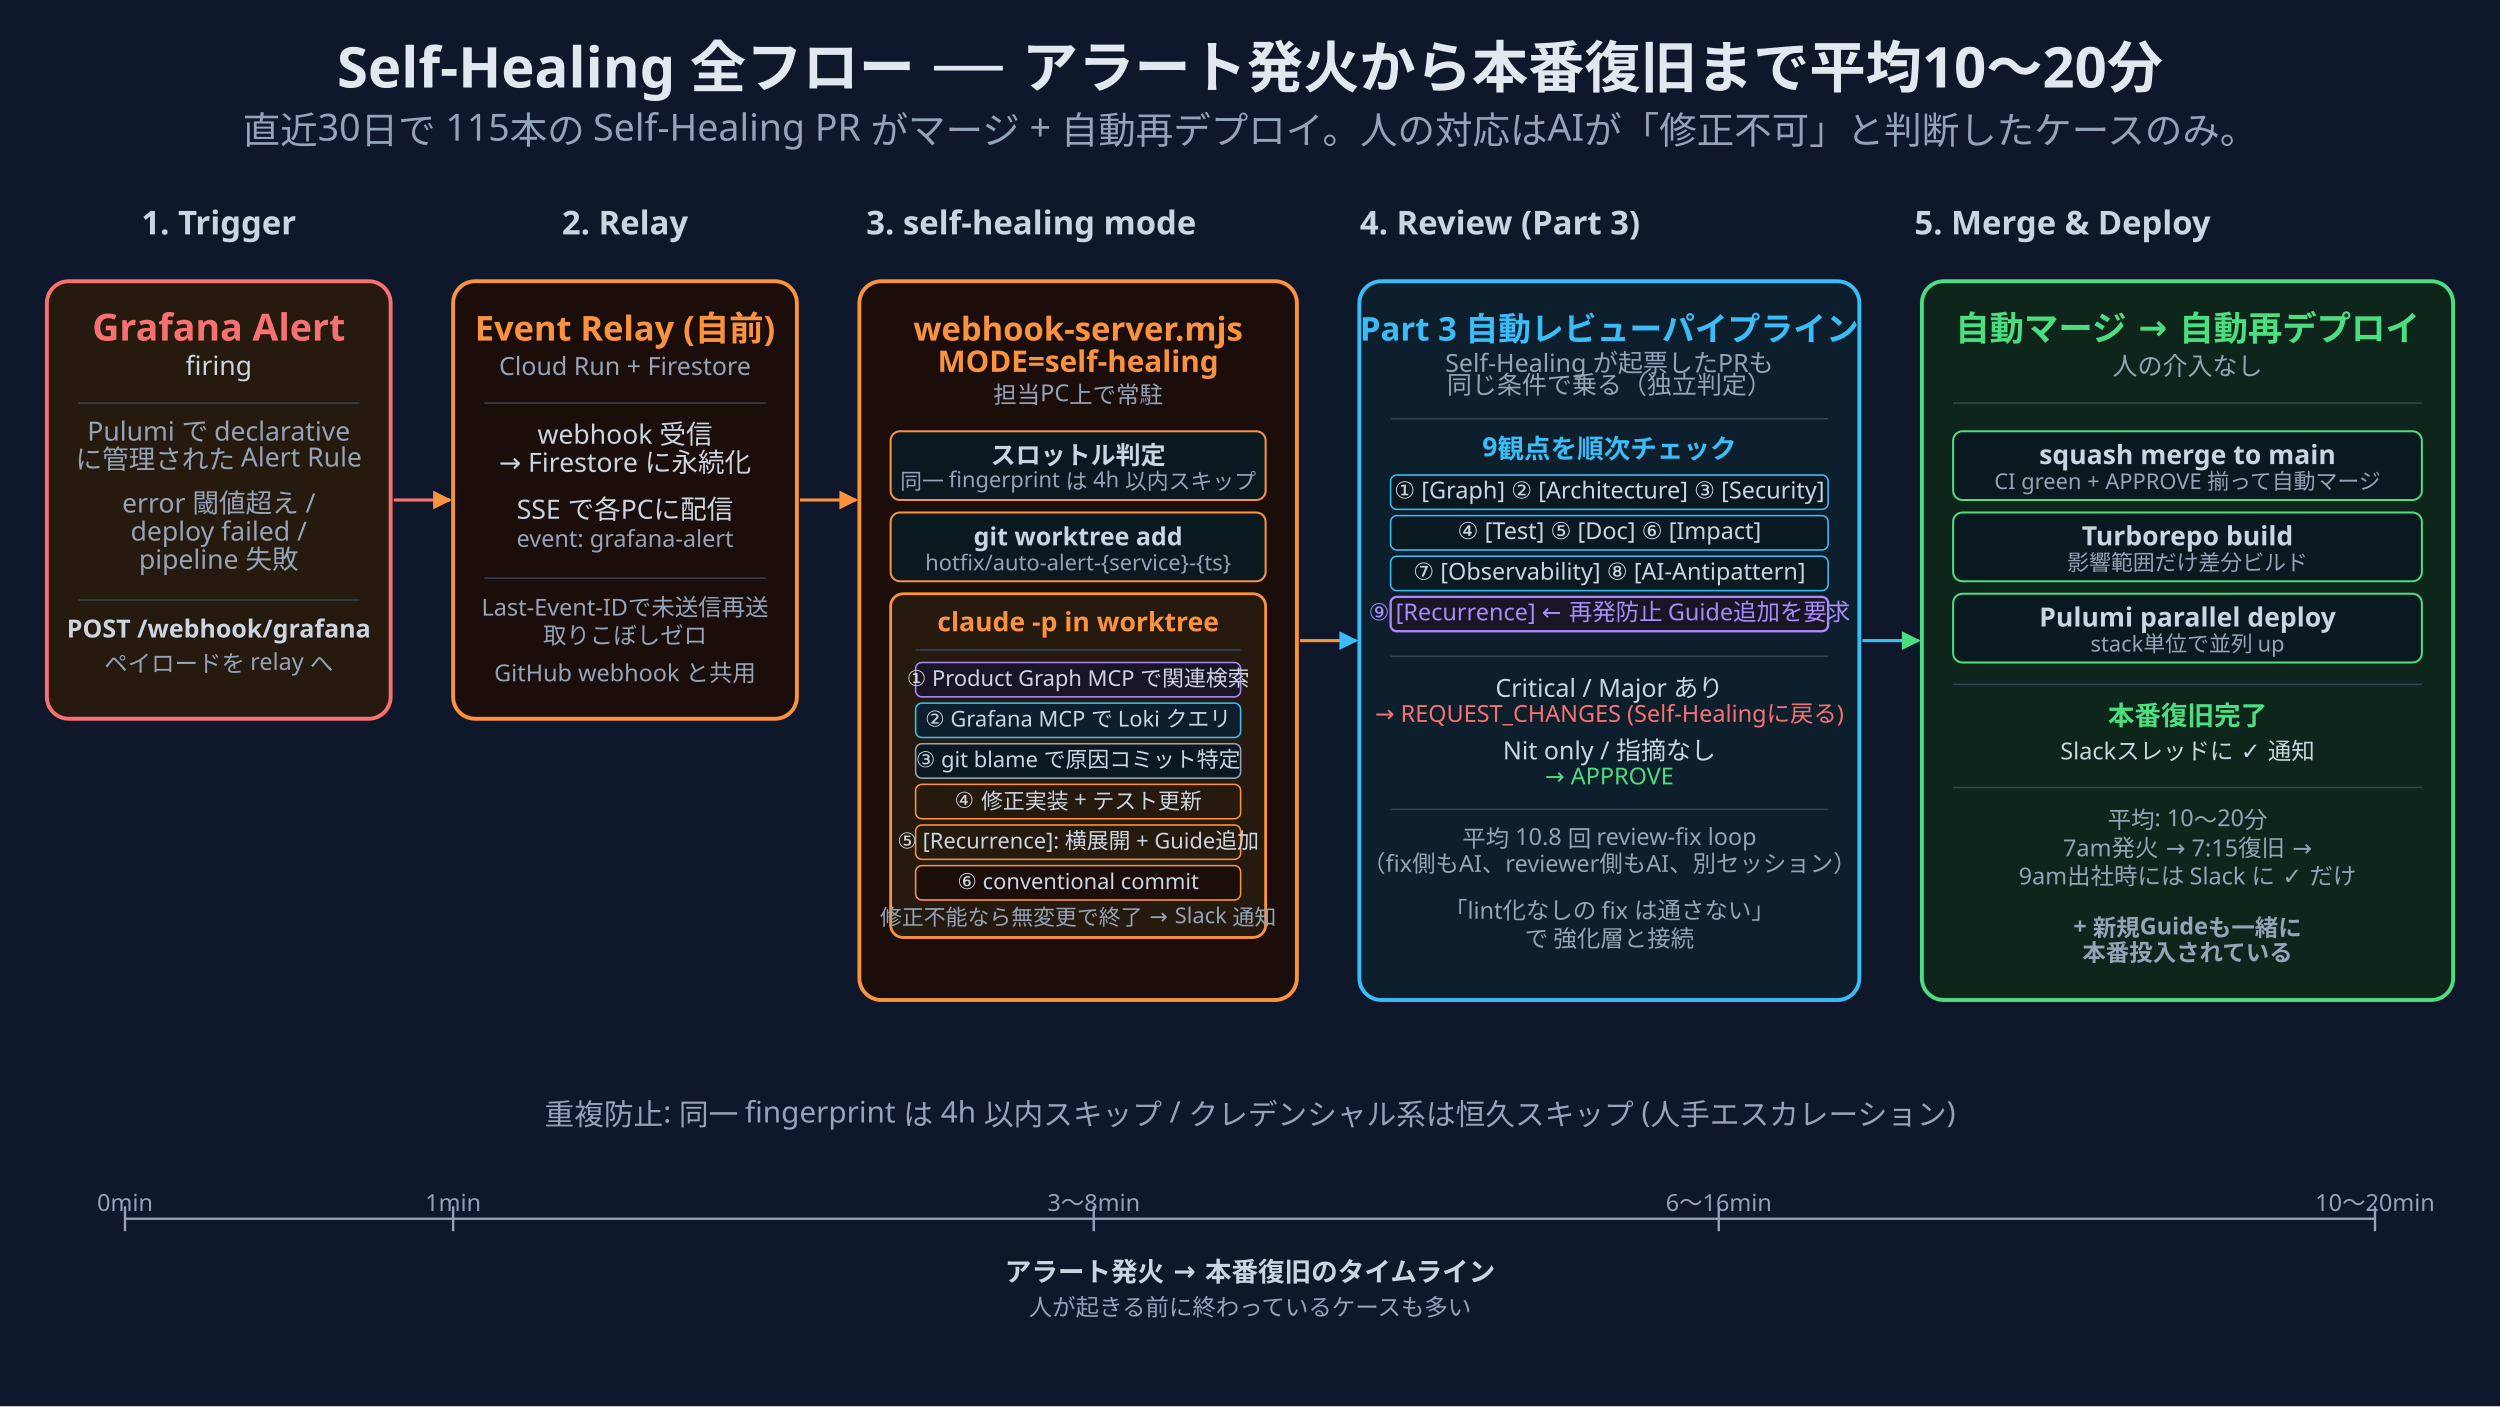
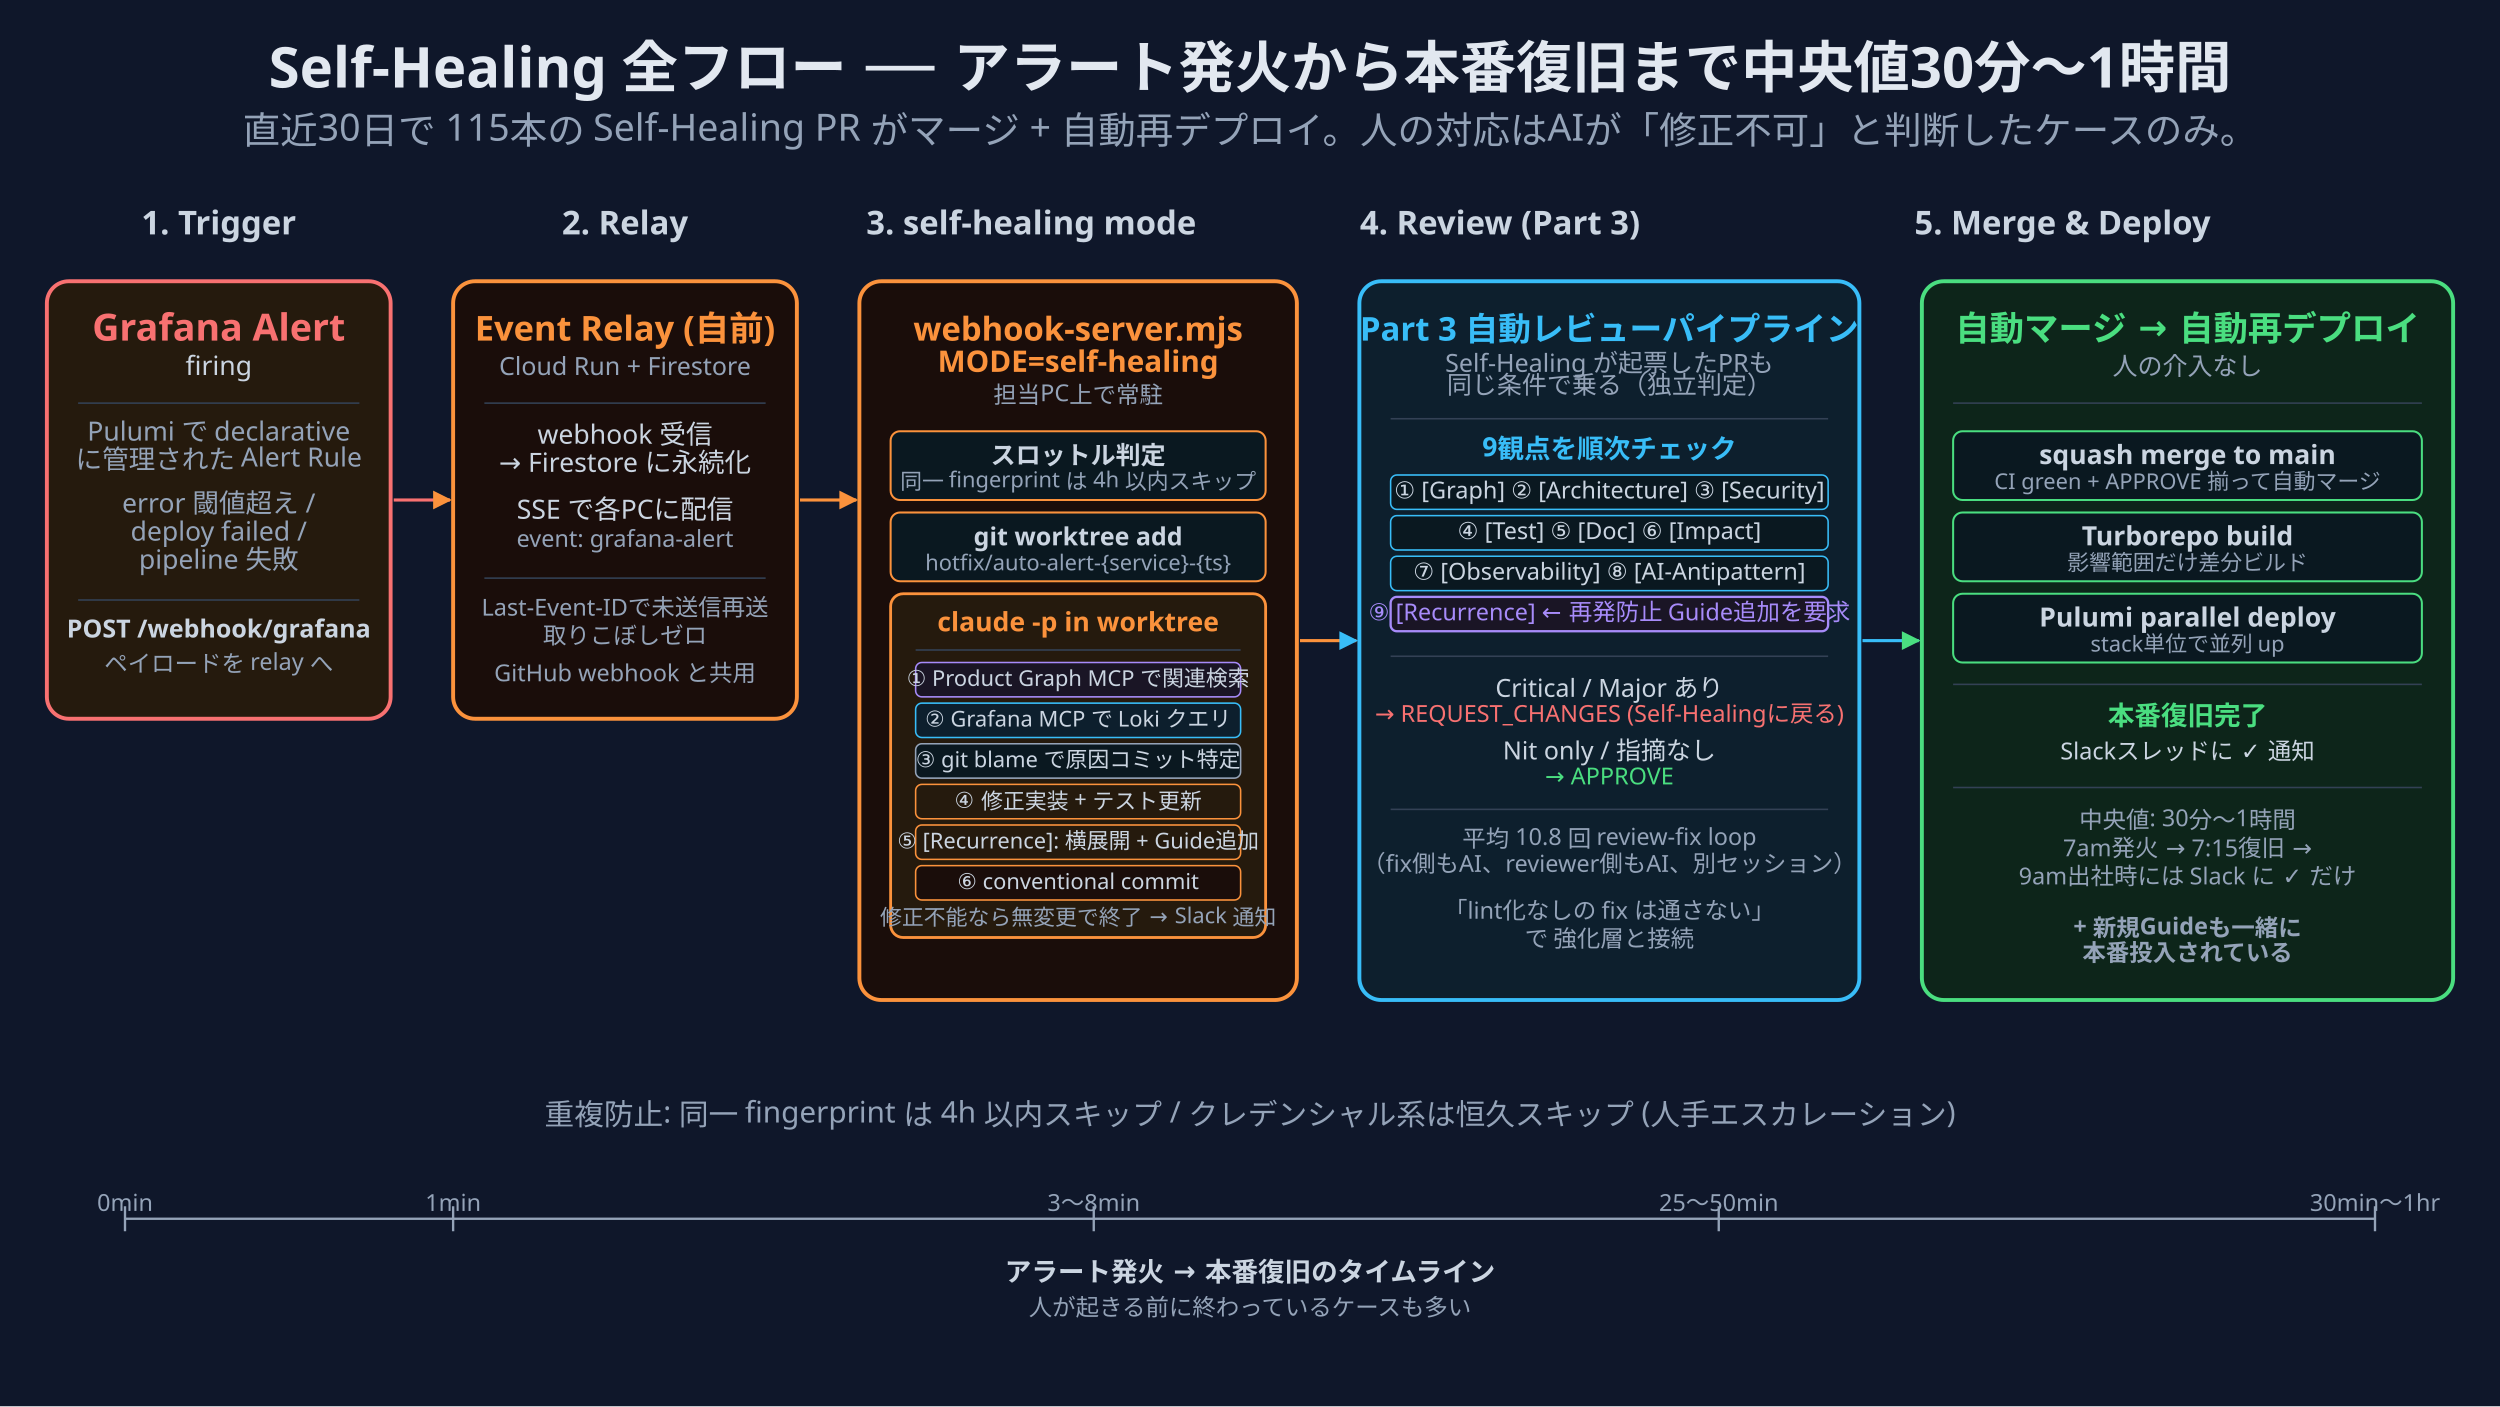
<svg xmlns="http://www.w3.org/2000/svg" width="1600" height="900" viewBox="0 0 1600 900">
  <rect width="1600" height="900" fill="#0f172a" />
  <defs>
    <marker id="a-94a3b8" viewBox="0 0 10 10" refX="9" refY="5" markerWidth="6" markerHeight="6" orient="auto-start-reverse">
      <path d="M 0 0 L 10 5 L 0 10 z" fill="#94a3b8" />
    </marker>
    <marker id="a-4ade80" viewBox="0 0 10 10" refX="9" refY="5" markerWidth="6" markerHeight="6" orient="auto-start-reverse">
      <path d="M 0 0 L 10 5 L 0 10 z" fill="#4ade80" />
    </marker>
    <marker id="a-38bdf8" viewBox="0 0 10 10" refX="9" refY="5" markerWidth="6" markerHeight="6" orient="auto-start-reverse">
      <path d="M 0 0 L 10 5 L 0 10 z" fill="#38bdf8" />
    </marker>
    <marker id="a-fb923c" viewBox="0 0 10 10" refX="9" refY="5" markerWidth="6" markerHeight="6" orient="auto-start-reverse">
      <path d="M 0 0 L 10 5 L 0 10 z" fill="#fb923c" />
    </marker>
    <marker id="a-f87171" viewBox="0 0 10 10" refX="9" refY="5" markerWidth="6" markerHeight="6" orient="auto-start-reverse">
      <path d="M 0 0 L 10 5 L 0 10 z" fill="#f87171" />
    </marker>
  </defs>
-   <text x="800" y="56" font-size="36" fill="#e2e8f0" text-anchor="middle" font-weight="bold" font-family="Noto Sans JP, sans-serif">Self-Healing 全フロー ── アラート発火から本番復旧まで平均10〜20分</text>
+   <text x="800" y="56" font-size="36" fill="#e2e8f0" text-anchor="middle" font-weight="bold" font-family="Noto Sans JP, sans-serif">Self-Healing 全フロー ── アラート発火から本番復旧まで中央値30分〜1時間</text>
  <text x="800" y="92" font-size="24" fill="#94a3b8" text-anchor="middle" font-family="Noto Sans JP, sans-serif">直近30日で 115本の Self-Healing PR がマージ + 自動再デプロイ。人の対応はAIが「修正不可」と判断したケースのみ。</text>
  <g font-family="Noto Sans JP, sans-serif" font-size="21">
    <text x="140" y="150" fill="#cbd5e1" text-anchor="middle" font-weight="bold">1. Trigger</text>
    <text x="400" y="150" fill="#cbd5e1" text-anchor="middle" font-weight="bold">2. Relay</text>
    <text x="660" y="150" fill="#cbd5e1" text-anchor="middle" font-weight="bold">3. self-healing mode</text>
    <text x="960" y="150" fill="#cbd5e1" text-anchor="middle" font-weight="bold">4. Review (Part 3)</text>
    <text x="1320" y="150" fill="#cbd5e1" text-anchor="middle" font-weight="bold">5. Merge &amp; Deploy</text>
  </g>
  <g font-family="Noto Sans JP, sans-serif">
    <rect x="30" y="180" width="220" height="280" rx="14" fill="#251a0d" stroke="#f87171" stroke-width="2.5" />
    <text x="140" y="218" font-size="24" fill="#f87171" text-anchor="middle" font-weight="bold">Grafana Alert</text>
    <text x="140" y="240" font-size="17" fill="#cbd5e1" text-anchor="middle">firing</text>
    <line x1="50" y1="258" x2="230" y2="258" stroke="#334155" stroke-width="1" />
    <text x="140" y="282" font-size="17" fill="#94a3b8" text-anchor="middle">Pulumi で declarative</text>
    <text x="140" y="300" font-size="17" fill="#94a3b8" text-anchor="middle">に管理された Alert Rule</text>
    <text x="140" y="328" font-size="17" fill="#94a3b8" text-anchor="middle">error 閾値超え /</text>
    <text x="140" y="346" font-size="17" fill="#94a3b8" text-anchor="middle">deploy failed /</text>
    <text x="140" y="364" font-size="17" fill="#94a3b8" text-anchor="middle">pipeline 失敗</text>
    <line x1="50" y1="384" x2="230" y2="384" stroke="#334155" stroke-width="1" />
    <text x="140" y="408" font-size="16" fill="#cbd5e1" text-anchor="middle" font-weight="bold">POST /webhook/grafana</text>
    <text x="140" y="430" font-size="15" fill="#94a3b8" text-anchor="middle">ペイロードを relay へ</text>
  </g>
  <line x1="252" y1="320" x2="288" y2="320" stroke="#f87171" stroke-width="2" marker-end="url(#a-fb923c)" />
  <g font-family="Noto Sans JP, sans-serif">
    <rect x="290" y="180" width="220" height="280" rx="14" fill="#1a0d0a" stroke="#fb923c" stroke-width="2.5" />
    <text x="400" y="218" font-size="22" fill="#fb923c" text-anchor="middle" font-weight="bold">Event Relay (自前)</text>
    <text x="400" y="240" font-size="16" fill="#94a3b8" text-anchor="middle">Cloud Run + Firestore</text>
    <line x1="310" y1="258" x2="490" y2="258" stroke="#334155" stroke-width="1" />
    <text x="400" y="284" font-size="17" fill="#cbd5e1" text-anchor="middle">webhook 受信</text>
    <text x="400" y="302" font-size="17" fill="#cbd5e1" text-anchor="middle">→ Firestore に永続化</text>
    <text x="400" y="332" font-size="17" fill="#cbd5e1" text-anchor="middle">SSE で各PCに配信</text>
    <text x="400" y="350" font-size="15" fill="#94a3b8" text-anchor="middle">event: grafana-alert</text>
    <line x1="310" y1="370" x2="490" y2="370" stroke="#334155" stroke-width="1" />
    <text x="400" y="394" font-size="15" fill="#94a3b8" text-anchor="middle">Last-Event-IDで未送信再送</text>
    <text x="400" y="412" font-size="15" fill="#94a3b8" text-anchor="middle">取りこぼしゼロ</text>
    <text x="400" y="436" font-size="15" fill="#94a3b8" text-anchor="middle">GitHub webhook と共用</text>
  </g>
  <line x1="512" y1="320" x2="548" y2="320" stroke="#fb923c" stroke-width="2" marker-end="url(#a-fb923c)" />
  <g font-family="Noto Sans JP, sans-serif">
    <rect x="550" y="180" width="280" height="460" rx="14" fill="#1a0d0a" stroke="#fb923c" stroke-width="2.5" />
    <text x="690" y="218" font-size="21" fill="#fb923c" text-anchor="middle" font-weight="bold">webhook-server.mjs</text>
    <text x="690" y="238" font-size="19" fill="#fb923c" text-anchor="middle" font-weight="bold">MODE=self-healing</text>
    <text x="690" y="258" font-size="15" fill="#94a3b8" text-anchor="middle">担当PC上で常駐</text>
    <rect x="570" y="276" width="240" height="44" rx="6" fill="#0a1820" stroke="#fb923c" stroke-width="1.3" />
    <text x="690" y="297" font-size="16" fill="#cbd5e1" text-anchor="middle" font-weight="bold">スロットル判定</text>
    <text x="690" y="313" font-size="14" fill="#94a3b8" text-anchor="middle">同一 fingerprint は 4h 以内スキップ</text>
    <rect x="570" y="328" width="240" height="44" rx="6" fill="#0a1820" stroke="#fb923c" stroke-width="1.3" />
    <text x="690" y="349" font-size="16" fill="#cbd5e1" text-anchor="middle" font-weight="bold">git worktree add</text>
    <text x="690" y="365" font-size="14" fill="#94a3b8" text-anchor="middle">hotfix/auto-alert-{service}-{ts}</text>
    <rect x="570" y="380" width="240" height="220" rx="8" fill="#251a0d" stroke="#fb923c" stroke-width="1.8" />
    <text x="690" y="404" font-size="17" fill="#fb923c" text-anchor="middle" font-weight="bold">claude -p in worktree</text>
    <line x1="586" y1="416" x2="794" y2="416" stroke="#334155" stroke-width="1" />
    <rect x="586" y="424" width="208" height="22" rx="4" fill="#1a1525" stroke="#a78bfa" stroke-width="1" />
    <text x="690" y="439" font-size="14" fill="#cbd5e1" text-anchor="middle">① Product Graph MCP で関連検索</text>
    <rect x="586" y="450" width="208" height="22" rx="4" fill="#0d1f2d" stroke="#38bdf8" stroke-width="1" />
    <text x="690" y="465" font-size="14" fill="#cbd5e1" text-anchor="middle">② Grafana MCP で Loki クエリ</text>
    <rect x="586" y="476" width="208" height="22" rx="4" fill="#0a1820" stroke="#94a3b8" stroke-width="1" />
    <text x="690" y="491" font-size="14" fill="#cbd5e1" text-anchor="middle">③ git blame で原因コミット特定</text>
    <rect x="586" y="502" width="208" height="22" rx="4" fill="#251a0d" stroke="#fb923c" stroke-width="1" />
    <text x="690" y="517" font-size="14" fill="#cbd5e1" text-anchor="middle">④ 修正実装 + テスト更新</text>
    <rect x="586" y="528" width="208" height="22" rx="4" fill="#251a0d" stroke="#fb923c" stroke-width="1" />
    <text x="690" y="543" font-size="14" fill="#cbd5e1" text-anchor="middle">⑤ [Recurrence]: 横展開 + Guide追加</text>
    <rect x="586" y="554" width="208" height="22" rx="4" fill="#1a0d0a" stroke="#fb923c" stroke-width="1" />
    <text x="690" y="569" font-size="14" fill="#cbd5e1" text-anchor="middle">⑥ conventional commit</text>
    <text x="690" y="592" font-size="14" fill="#94a3b8" text-anchor="middle">修正不能なら無変更で終了 → Slack 通知</text>
  </g>
  <line x1="832" y1="410" x2="868" y2="410" stroke="#fb923c" stroke-width="2" marker-end="url(#a-38bdf8)" />
  <g font-family="Noto Sans JP, sans-serif">
    <rect x="870" y="180" width="320" height="460" rx="14" fill="#0d1f2d" stroke="#38bdf8" stroke-width="2.5" />
    <text x="1030" y="218" font-size="21" fill="#38bdf8" text-anchor="middle" font-weight="bold">Part 3 自動レビューパイプライン</text>
    <text x="1030" y="238" font-size="16" fill="#94a3b8" text-anchor="middle">Self-Healing が起票したPRも</text>
    <text x="1030" y="252" font-size="16" fill="#94a3b8" text-anchor="middle">同じ条件で乗る（独立判定）</text>
    <line x1="890" y1="268" x2="1170" y2="268" stroke="#334155" stroke-width="1" />
    <text x="1030" y="292" font-size="17" fill="#38bdf8" text-anchor="middle" font-weight="bold">9観点を順次チェック</text>
    <g font-size="15" fill="#cbd5e1" text-anchor="middle">
      <rect x="890" y="304" width="280" height="22" rx="4" fill="#0a1820" stroke="#38bdf8" stroke-width="1" />
      <text x="1030" y="319">① [Graph]  ② [Architecture]  ③ [Security]</text>
      <rect x="890" y="330" width="280" height="22" rx="4" fill="#0a1820" stroke="#38bdf8" stroke-width="1" />
      <text x="1030" y="345">④ [Test]  ⑤ [Doc]  ⑥ [Impact]</text>
      <rect x="890" y="356" width="280" height="22" rx="4" fill="#0a1820" stroke="#38bdf8" stroke-width="1" />
      <text x="1030" y="371">⑦ [Observability]  ⑧ [AI-Antipattern]</text>
      <rect x="890" y="382" width="280" height="22" rx="4" fill="#1a1525" stroke="#a78bfa" stroke-width="1.5" />
      <text x="1030" y="397" fill="#a78bfa">⑨ [Recurrence] ← 再発防止 Guide追加を要求</text>
    </g>
    <line x1="890" y1="420" x2="1170" y2="420" stroke="#334155" stroke-width="1" />
    <text x="1030" y="446" font-size="16" fill="#cbd5e1" text-anchor="middle">Critical / Major あり</text>
    <text x="1030" y="462" font-size="15" fill="#f87171" text-anchor="middle">→ REQUEST_CHANGES (Self-Healingに戻る)</text>
    <text x="1030" y="486" font-size="16" fill="#cbd5e1" text-anchor="middle">Nit only / 指摘なし</text>
    <text x="1030" y="502" font-size="15" fill="#4ade80" text-anchor="middle">→ APPROVE</text>
    <line x1="890" y1="518" x2="1170" y2="518" stroke="#334155" stroke-width="1" />
    <text x="1030" y="542" font-size="15" fill="#94a3b8" text-anchor="middle">平均 10.8 回 review-fix loop</text>
    <text x="1030" y="558" font-size="15" fill="#94a3b8" text-anchor="middle">（fix側もAI、reviewer側もAI、別セッション）</text>
    <text x="1030" y="588" font-size="15" fill="#94a3b8" text-anchor="middle">「lint化なしの fix は通さない」</text>
    <text x="1030" y="606" font-size="15" fill="#94a3b8" text-anchor="middle">で 強化層と接続</text>
  </g>
  <line x1="1192" y1="410" x2="1228" y2="410" stroke="#38bdf8" stroke-width="2" marker-end="url(#a-4ade80)" />
  <g font-family="Noto Sans JP, sans-serif">
    <rect x="1230" y="180" width="340" height="460" rx="14" fill="#0d251a" stroke="#4ade80" stroke-width="2.5" />
    <text x="1400" y="218" font-size="22" fill="#4ade80" text-anchor="middle" font-weight="bold">自動マージ → 自動再デプロイ</text>
    <text x="1400" y="240" font-size="16" fill="#94a3b8" text-anchor="middle">人の介入なし</text>
    <line x1="1250" y1="258" x2="1550" y2="258" stroke="#334155" stroke-width="1" />
    <rect x="1250" y="276" width="300" height="44" rx="6" fill="#0a1820" stroke="#4ade80" stroke-width="1.3" />
    <text x="1400" y="297" font-size="17" fill="#cbd5e1" text-anchor="middle" font-weight="bold">squash merge to main</text>
    <text x="1400" y="313" font-size="14" fill="#94a3b8" text-anchor="middle">CI green + APPROVE 揃って自動マージ</text>
    <rect x="1250" y="328" width="300" height="44" rx="6" fill="#0a1820" stroke="#4ade80" stroke-width="1.3" />
    <text x="1400" y="349" font-size="17" fill="#cbd5e1" text-anchor="middle" font-weight="bold">Turborepo build</text>
    <text x="1400" y="365" font-size="14" fill="#94a3b8" text-anchor="middle">影響範囲だけ差分ビルド</text>
    <rect x="1250" y="380" width="300" height="44" rx="6" fill="#0a1820" stroke="#4ade80" stroke-width="1.3" />
    <text x="1400" y="401" font-size="17" fill="#cbd5e1" text-anchor="middle" font-weight="bold">Pulumi parallel deploy</text>
    <text x="1400" y="417" font-size="14" fill="#94a3b8" text-anchor="middle">stack単位で並列 up</text>
    <line x1="1250" y1="438" x2="1550" y2="438" stroke="#334155" stroke-width="1" />
    <text x="1400" y="464" font-size="17" fill="#4ade80" text-anchor="middle" font-weight="bold">本番復旧完了</text>
    <text x="1400" y="486" font-size="15" fill="#cbd5e1" text-anchor="middle">Slackスレッドに ✓ 通知</text>
    <line x1="1250" y1="504" x2="1550" y2="504" stroke="#334155" stroke-width="1" />
-     <text x="1400" y="530" font-size="15" fill="#94a3b8" text-anchor="middle">平均: 10〜20分</text>
+     <text x="1400" y="530" font-size="15" fill="#94a3b8" text-anchor="middle">中央値: 30分〜1時間</text>
    <text x="1400" y="548" font-size="15" fill="#94a3b8" text-anchor="middle">7am発火 → 7:15復旧 →</text>
    <text x="1400" y="566" font-size="15" fill="#94a3b8" text-anchor="middle">9am出社時には Slack に ✓ だけ</text>
    <text x="1400" y="598" font-size="15" fill="#94a3b8" text-anchor="middle" font-weight="bold">+ 新規Guideも一緒に</text>
    <text x="1400" y="615" font-size="15" fill="#94a3b8" text-anchor="middle" font-weight="bold">本番投入されている</text>
  </g>
  <text x="800" y="720" font-size="19" fill="#94a3b8" text-anchor="middle" font-family="Noto Sans JP, sans-serif">重複防止: 同一 fingerprint は 4h 以内スキップ / クレデンシャル系は恒久スキップ (人手エスカレーション)</text>
  <g font-family="Noto Sans JP, sans-serif">
    <line x1="80" y1="780" x2="1520" y2="780" stroke="#94a3b8" stroke-width="1.5" />
    <text x="80" y="775" font-size="15" fill="#94a3b8" text-anchor="middle">0min</text>
    <line x1="80" y1="772" x2="80" y2="788" stroke="#94a3b8" stroke-width="1.5" />
    <text x="290" y="775" font-size="15" fill="#94a3b8" text-anchor="middle">1min</text>
    <line x1="290" y1="772" x2="290" y2="788" stroke="#94a3b8" stroke-width="1.5" />
    <text x="700" y="775" font-size="15" fill="#94a3b8" text-anchor="middle">3〜8min</text>
    <line x1="700" y1="772" x2="700" y2="788" stroke="#94a3b8" stroke-width="1.5" />
-     <text x="1100" y="775" font-size="15" fill="#94a3b8" text-anchor="middle">6〜16min</text>
+     <text x="1100" y="775" font-size="15" fill="#94a3b8" text-anchor="middle">25〜50min</text>
    <line x1="1100" y1="772" x2="1100" y2="788" stroke="#94a3b8" stroke-width="1.5" />
-     <text x="1520" y="775" font-size="15" fill="#94a3b8" text-anchor="middle">10〜20min</text>
+     <text x="1520" y="775" font-size="15" fill="#94a3b8" text-anchor="middle">30min〜1hr</text>
    <line x1="1520" y1="772" x2="1520" y2="788" stroke="#94a3b8" stroke-width="1.5" />
    <text x="800" y="820" font-size="17" fill="#cbd5e1" text-anchor="middle" font-weight="bold">アラート発火 → 本番復旧のタイムライン</text>
    <text x="800" y="842" font-size="15" fill="#94a3b8" text-anchor="middle">人が起きる前に終わっているケースも多い</text>
  </g>
</svg>
